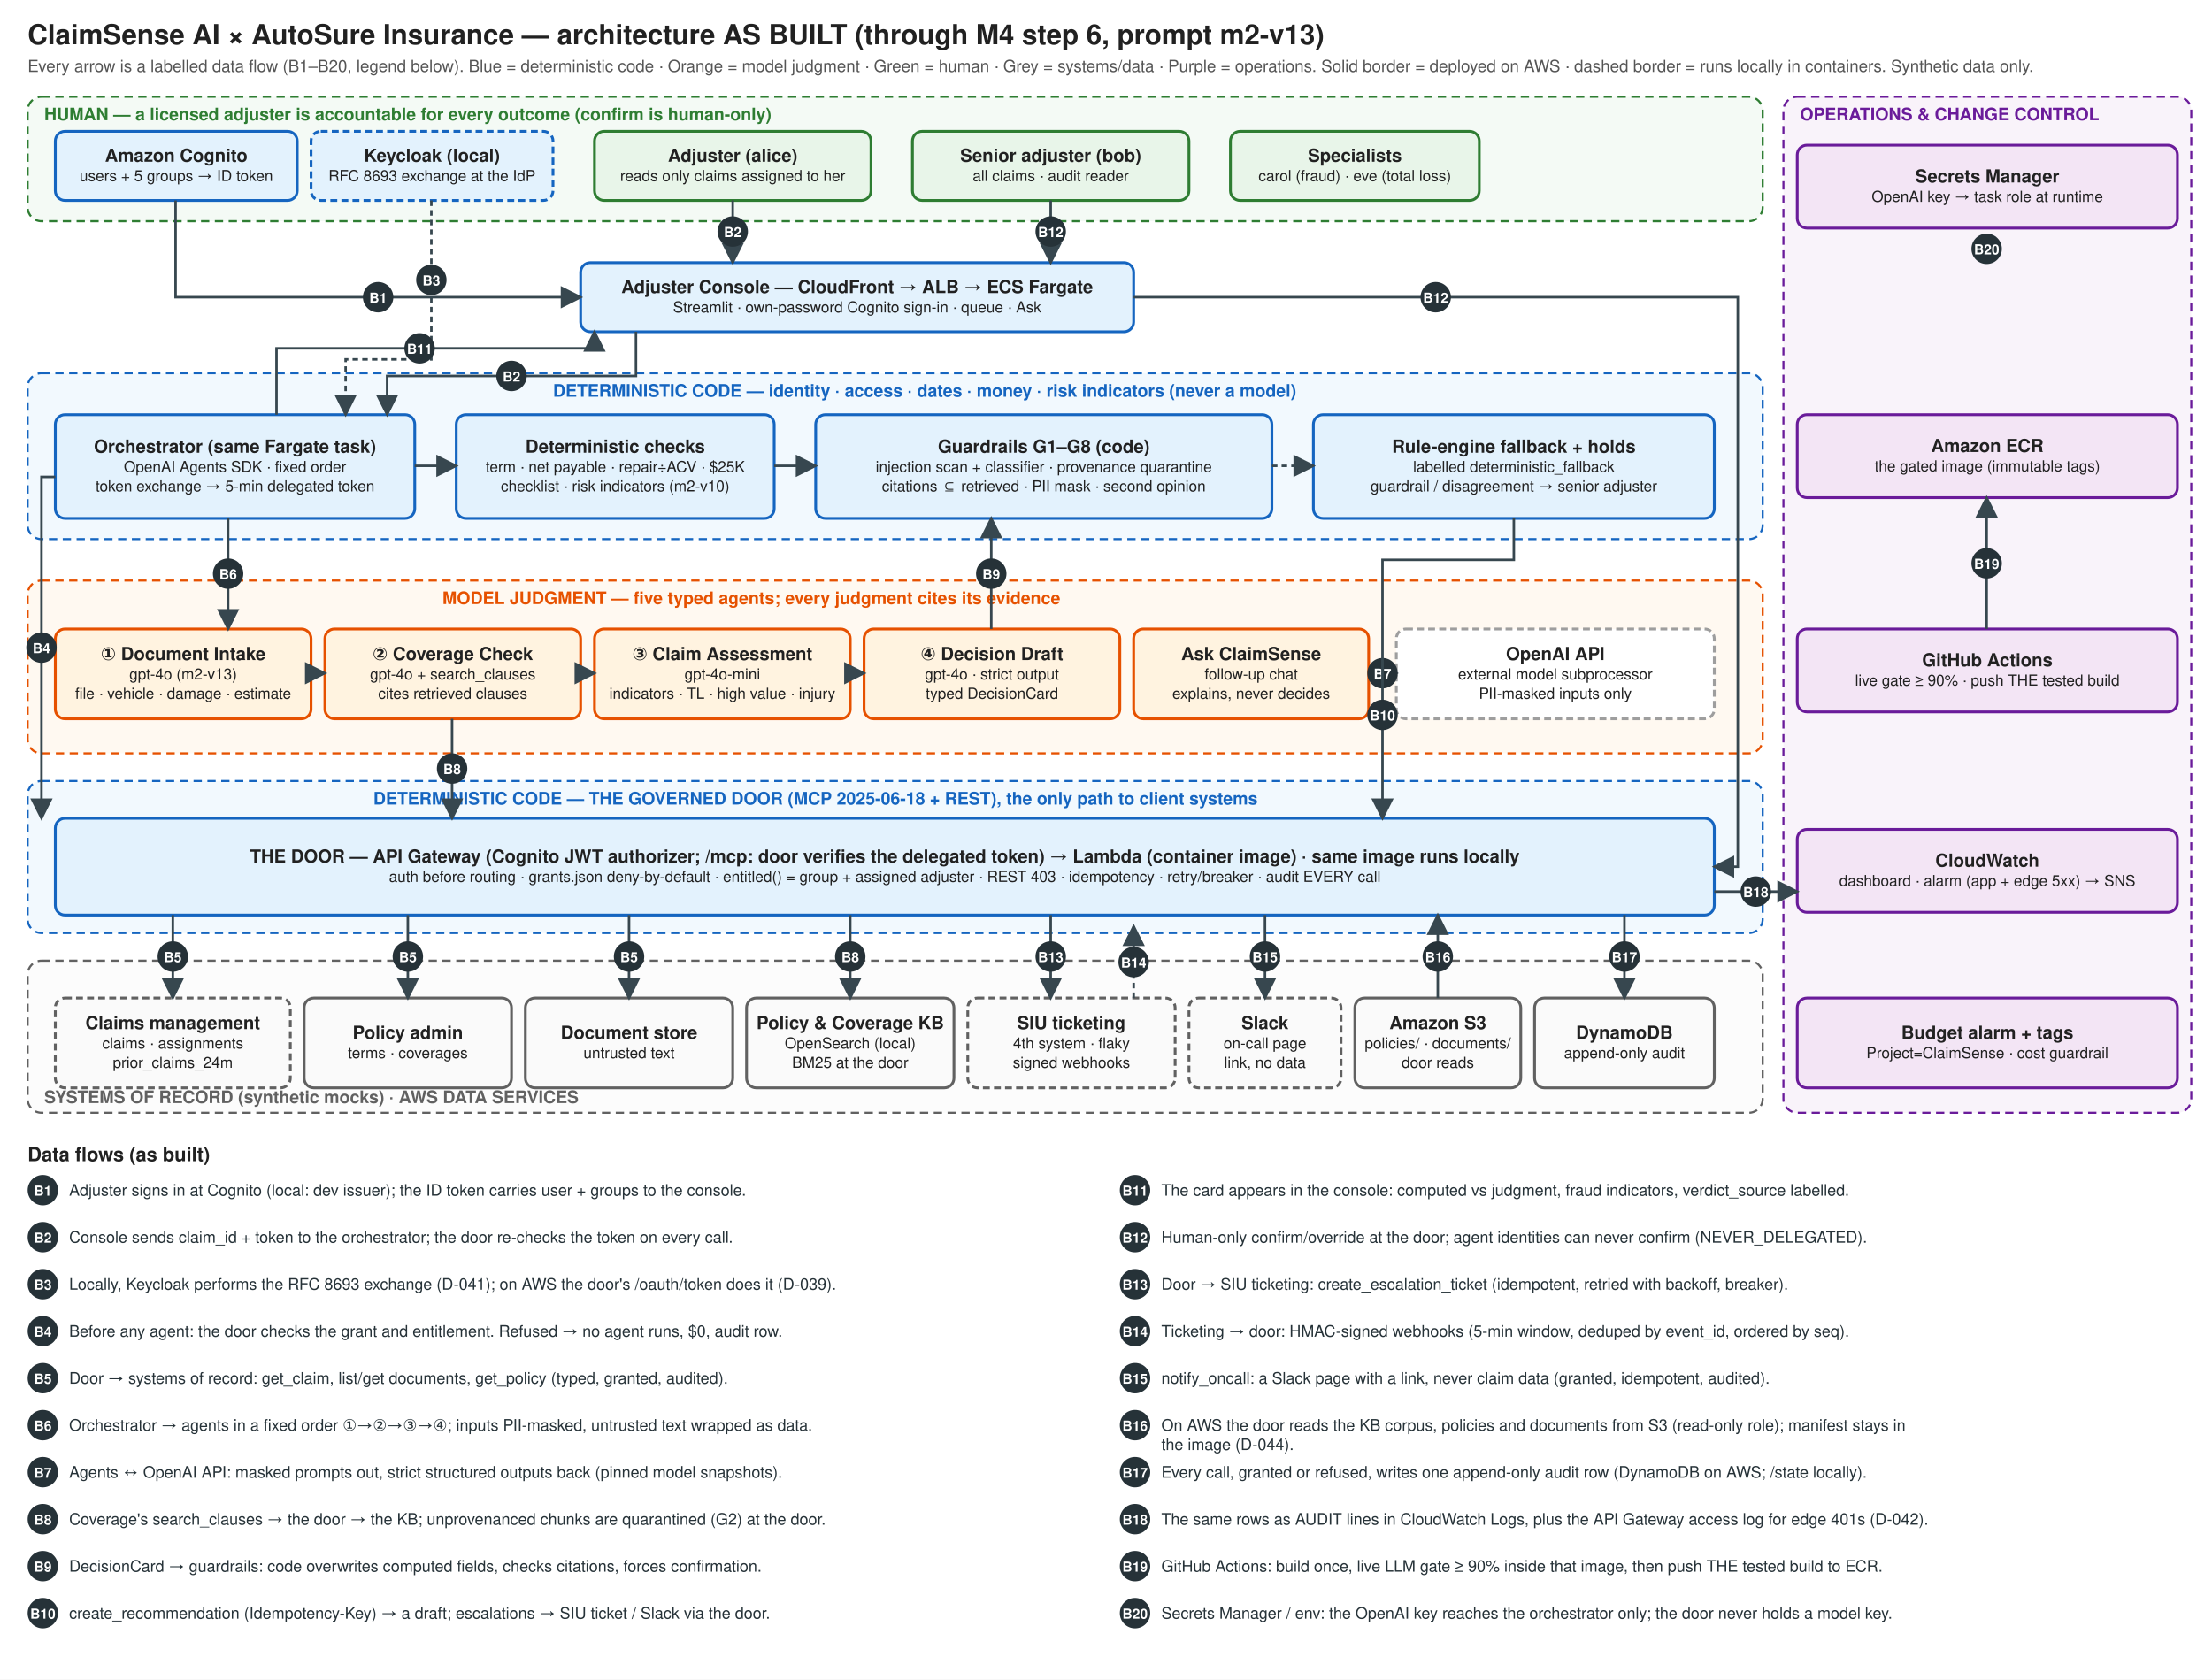
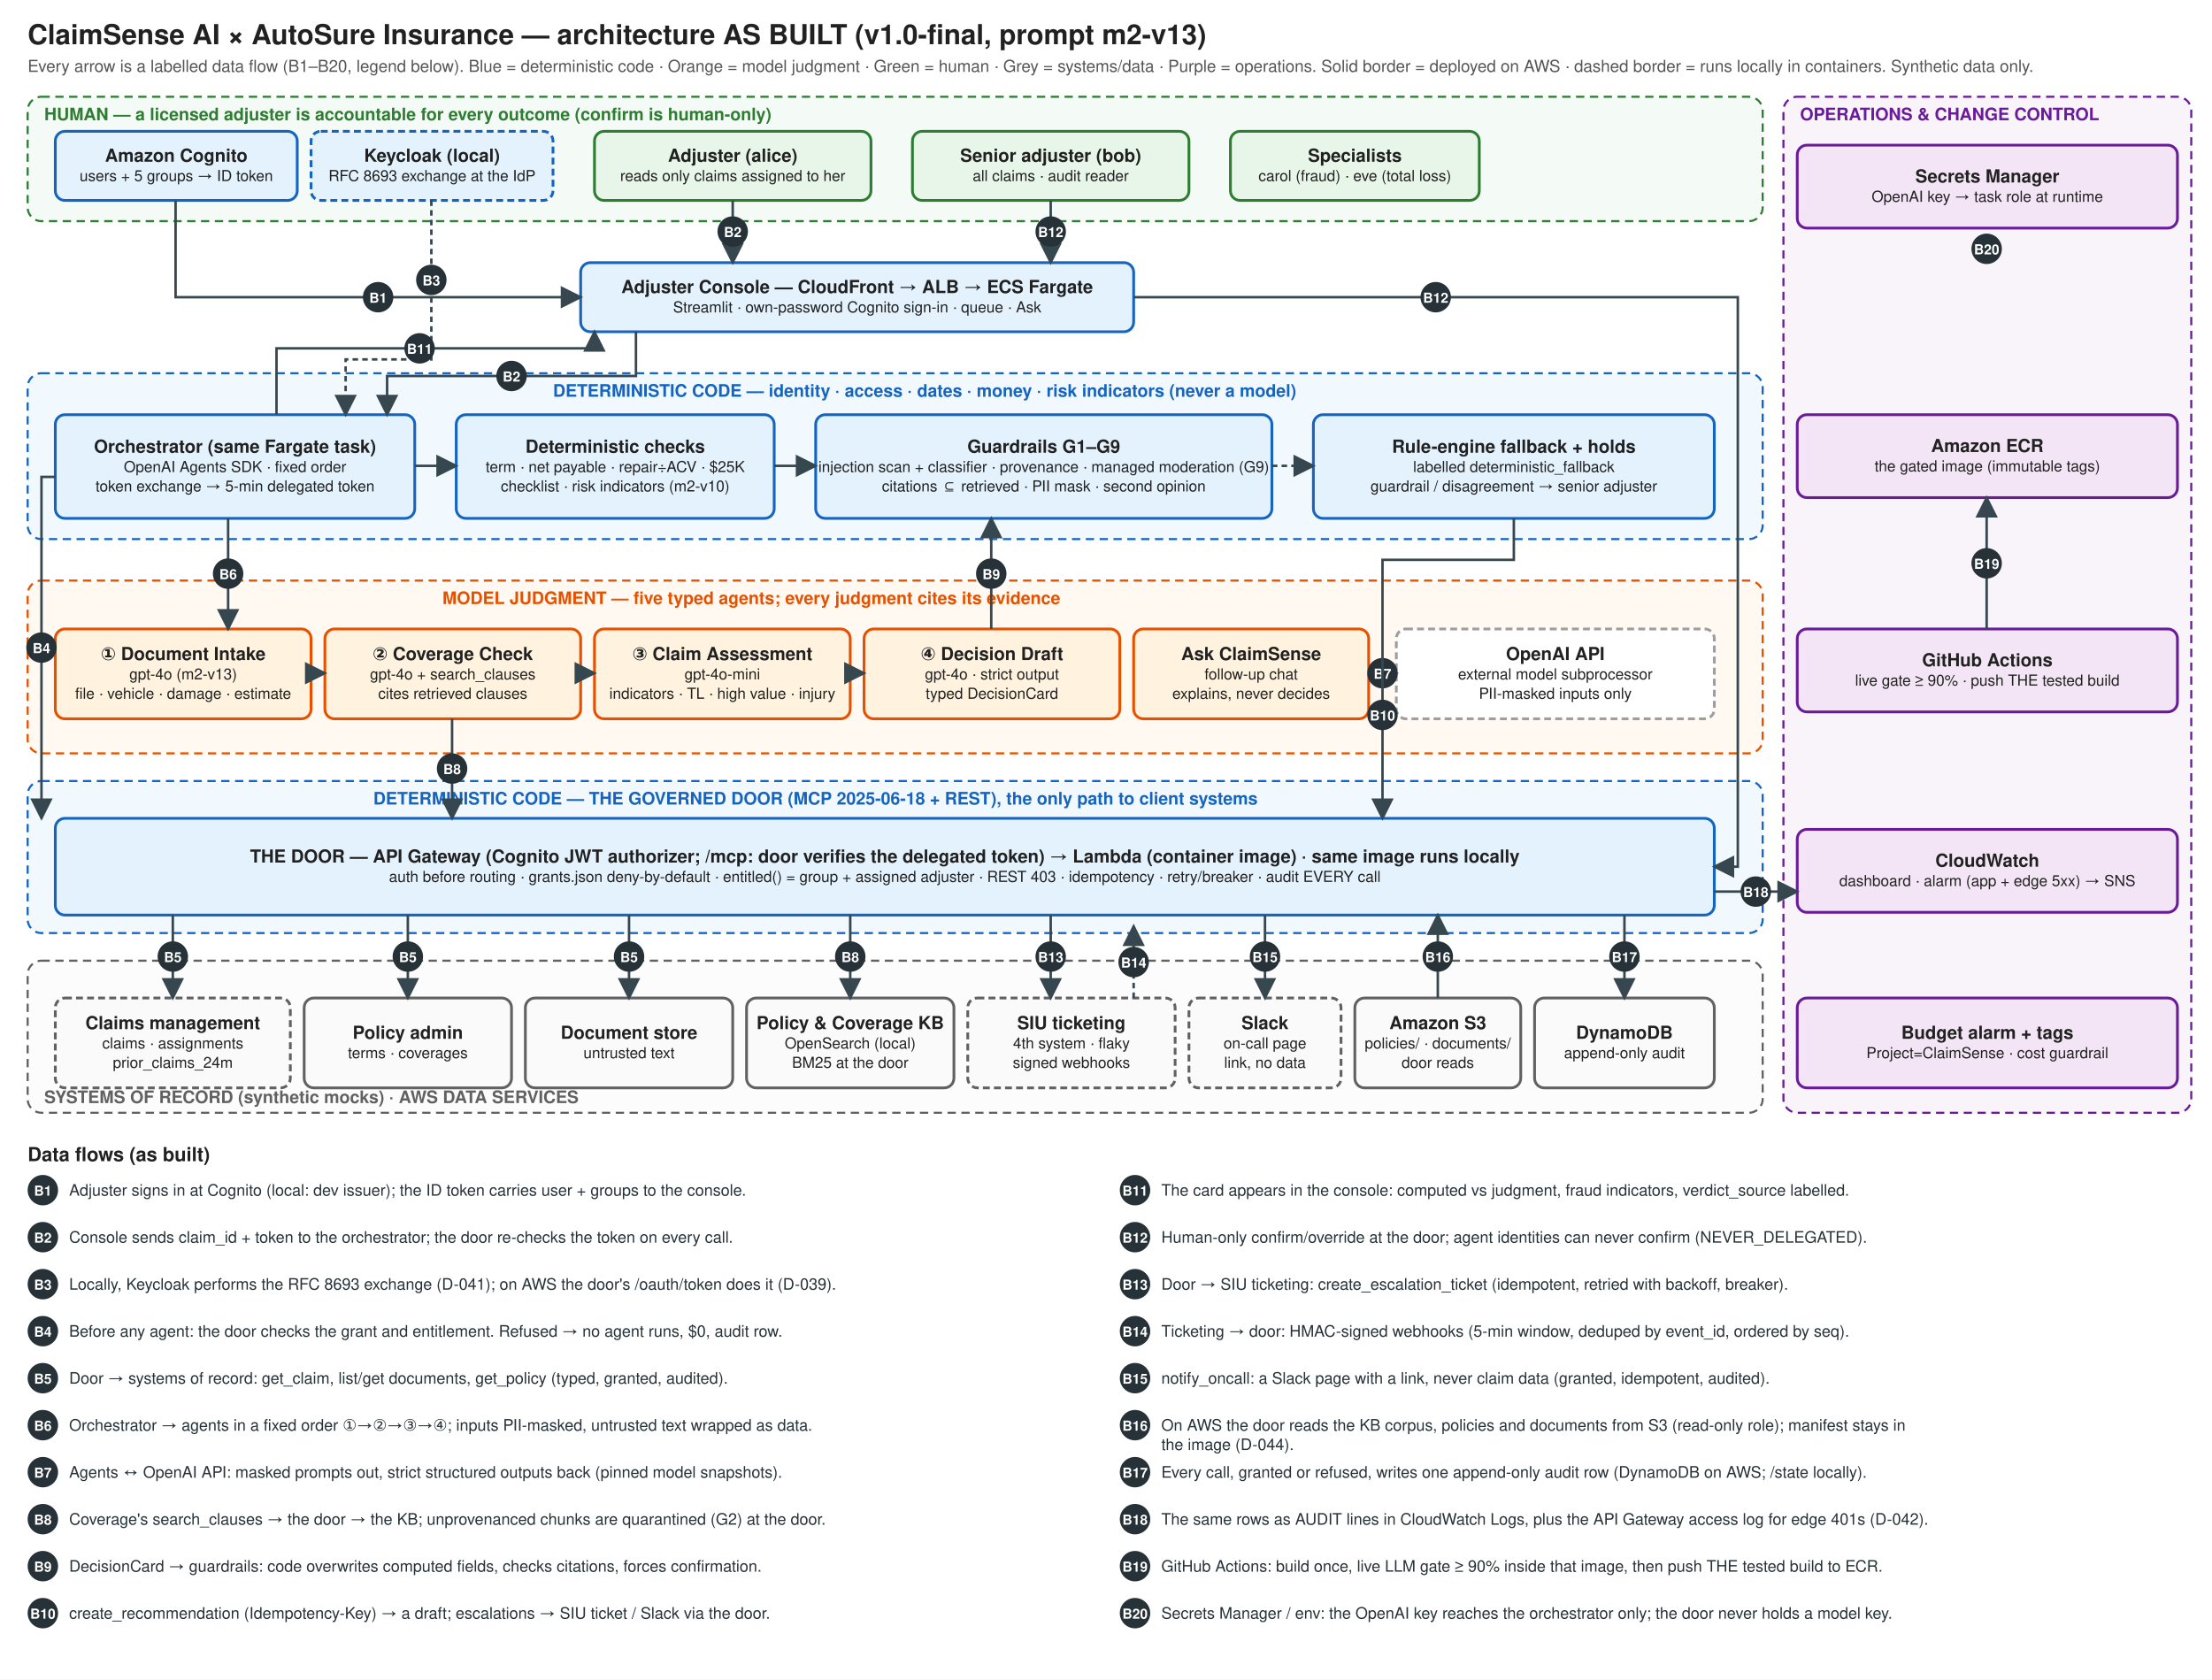
<svg xmlns="http://www.w3.org/2000/svg" width="1600" height="1215" viewBox="0 0 1600 1215" font-family="Helvetica, Arial, sans-serif">
  <defs>
    <marker id="arrow" markerWidth="9" markerHeight="9" refX="8" refY="4.5" orient="auto">
      <path d="M0,0 L9,4.5 L0,9 z" fill="#37474F" />
    </marker>
  </defs>
  <rect width="1600" height="1215" fill="#ffffff" />
-   <text x="20" y="32" font-size="20" font-weight="700" fill="#212121">ClaimSense AI × AutoSure Insurance — architecture AS BUILT (through M4 step 6, prompt m2-v13)</text>
+   <text x="20" y="32" font-size="20" font-weight="700" fill="#212121">ClaimSense AI × AutoSure Insurance — architecture AS BUILT (v1.0-final, prompt m2-v13)</text>
  <text x="20" y="52" font-size="12" fill="#555">Every arrow is a labelled data flow (B1–B20, legend below). Blue = deterministic code · Orange = model judgment · Green = human · Grey = systems/data · Purple = operations. Solid border = deployed on AWS · dashed border = runs locally in containers. Synthetic data only.</text>
  <rect x="20" y="70" width="1255" height="90" rx="10" fill="#E8F5E9" fill-opacity="0.45" stroke="#2E7D32" stroke-width="1.5" stroke-dasharray="6 4" />
  <text x="32" y="87" font-size="12.5" font-weight="700" fill="#2E7D32">HUMAN — a licensed adjuster is accountable for every outcome (confirm is human-only)</text>
  <rect x="20" y="270" width="1255" height="120" rx="10" fill="#E3F2FD" fill-opacity="0.45" stroke="#1565C0" stroke-width="1.5" stroke-dasharray="6 4" />
  <text x="400" y="287" font-size="12.5" font-weight="700" fill="#1565C0">DETERMINISTIC CODE — identity · access · dates · money · risk indicators (never a model)</text>
  <rect x="20" y="420" width="1255" height="125" rx="10" fill="#FFF3E0" fill-opacity="0.45" stroke="#E65100" stroke-width="1.5" stroke-dasharray="6 4" />
  <text x="320" y="437" font-size="12.5" font-weight="700" fill="#E65100">MODEL JUDGMENT — five typed agents; every judgment cites its evidence</text>
  <rect x="20" y="565" width="1255" height="110" rx="10" fill="#E3F2FD" fill-opacity="0.45" stroke="#1565C0" stroke-width="1.5" stroke-dasharray="6 4" />
  <text x="270" y="582" font-size="12.5" font-weight="700" fill="#1565C0">DETERMINISTIC CODE — THE GOVERNED DOOR (MCP 2025-06-18 + REST), the only path to client systems</text>
  <rect x="20" y="695" width="1255" height="110" rx="10" fill="#FAFAFA" fill-opacity="0.45" stroke="#616161" stroke-width="1.5" stroke-dasharray="6 4" />
  <text x="32" y="798" font-size="12.5" font-weight="700" fill="#616161">SYSTEMS OF RECORD (synthetic mocks)  ·  AWS DATA SERVICES</text>
  <rect x="1290" y="70" width="295" height="735" rx="10" fill="#F3E5F5" fill-opacity="0.45" stroke="#6A1B9A" stroke-width="1.5" stroke-dasharray="6 4" />
  <text x="1302" y="87" font-size="12.5" font-weight="700" fill="#6A1B9A">OPERATIONS &amp; CHANGE CONTROL</text>
  <rect x="40" y="95" width="175" height="50" rx="7" fill="#E3F2FD" stroke="#1565C0" stroke-width="2" />
  <text x="127.5" y="117.0" font-size="13" text-anchor="middle" font-weight="700" fill="#212121">Amazon Cognito</text>
  <text x="127.5" y="131.0" font-size="11" text-anchor="middle" fill="#212121">users + 5 groups → ID token</text>
  <rect x="225" y="95" width="175" height="50" rx="7" fill="#E3F2FD" stroke="#1565C0" stroke-width="2" stroke-dasharray="5 3" />
  <text x="312.5" y="117.0" font-size="13" text-anchor="middle" font-weight="700" fill="#212121">Keycloak (local)</text>
  <text x="312.5" y="131.0" font-size="11" text-anchor="middle" fill="#212121">RFC 8693 exchange at the IdP</text>
  <rect x="430" y="95" width="200" height="50" rx="7" fill="#E8F5E9" stroke="#2E7D32" stroke-width="2" />
  <text x="530.0" y="117.0" font-size="13" text-anchor="middle" font-weight="700" fill="#212121">Adjuster (alice)</text>
  <text x="530.0" y="131.0" font-size="11" text-anchor="middle" fill="#212121">reads only claims assigned to her</text>
  <rect x="660" y="95" width="200" height="50" rx="7" fill="#E8F5E9" stroke="#2E7D32" stroke-width="2" />
  <text x="760.0" y="117.0" font-size="13" text-anchor="middle" font-weight="700" fill="#212121">Senior adjuster (bob)</text>
  <text x="760.0" y="131.0" font-size="11" text-anchor="middle" fill="#212121">all claims · audit reader</text>
  <rect x="890" y="95" width="180" height="50" rx="7" fill="#E8F5E9" stroke="#2E7D32" stroke-width="2" />
  <text x="980.0" y="117.0" font-size="13" text-anchor="middle" font-weight="700" fill="#212121">Specialists</text>
  <text x="980.0" y="131.0" font-size="11" text-anchor="middle" fill="#212121">carol (fraud) · eve (total loss)</text>
  <rect x="420" y="190" width="400" height="50" rx="7" fill="#E3F2FD" stroke="#1565C0" stroke-width="2" />
  <text x="620.0" y="212.0" font-size="13" text-anchor="middle" font-weight="700" fill="#212121">Adjuster Console — CloudFront → ALB → ECS Fargate</text>
  <text x="620.0" y="226.0" font-size="11" text-anchor="middle" fill="#212121">Streamlit · own-password Cognito sign-in · queue · Ask</text>
  <rect x="40" y="300" width="260" height="75" rx="7" fill="#E3F2FD" stroke="#1565C0" stroke-width="2" />
  <text x="170.0" y="327.5" font-size="13" text-anchor="middle" font-weight="700" fill="#212121">Orchestrator (same Fargate task)</text>
  <text x="170.0" y="341.5" font-size="11" text-anchor="middle" fill="#212121">OpenAI Agents SDK · fixed order</text>
  <text x="170.0" y="355.5" font-size="11" text-anchor="middle" fill="#212121">token exchange → 5-min delegated token</text>
  <rect x="330" y="300" width="230" height="75" rx="7" fill="#E3F2FD" stroke="#1565C0" stroke-width="2" />
  <text x="445.0" y="327.5" font-size="13" text-anchor="middle" font-weight="700" fill="#212121">Deterministic checks</text>
  <text x="445.0" y="341.5" font-size="11" text-anchor="middle" fill="#212121">term · net payable · repair÷ACV · $25K</text>
  <text x="445.0" y="355.5" font-size="11" text-anchor="middle" fill="#212121">checklist · risk indicators (m2-v10)</text>
  <rect x="590" y="300" width="330" height="75" rx="7" fill="#E3F2FD" stroke="#1565C0" stroke-width="2" />
-   <text x="755.0" y="327.5" font-size="13" text-anchor="middle" font-weight="700" fill="#212121">Guardrails G1–G8 (code)</text>
-   <text x="755.0" y="341.5" font-size="11" text-anchor="middle" fill="#212121">injection scan + classifier · provenance quarantine</text>
+   <text x="755.0" y="327.5" font-size="13" text-anchor="middle" font-weight="700" fill="#212121">Guardrails G1–G9</text>
+   <text x="755.0" y="341.5" font-size="11" text-anchor="middle" fill="#212121">injection scan + classifier · provenance · managed moderation (G9)</text>
  <text x="755.0" y="355.5" font-size="11" text-anchor="middle" fill="#212121">citations ⊆ retrieved · PII mask · second opinion</text>
  <rect x="950" y="300" width="290" height="75" rx="7" fill="#E3F2FD" stroke="#1565C0" stroke-width="2" />
  <text x="1095.0" y="327.5" font-size="13" text-anchor="middle" font-weight="700" fill="#212121">Rule-engine fallback + holds</text>
  <text x="1095.0" y="341.5" font-size="11" text-anchor="middle" fill="#212121">labelled deterministic_fallback</text>
  <text x="1095.0" y="355.5" font-size="11" text-anchor="middle" fill="#212121">guardrail / disagreement → senior adjuster</text>
  <rect x="40" y="455" width="185" height="65" rx="7" fill="#FFF3E0" stroke="#E65100" stroke-width="2" />
  <text x="132.5" y="477.5" font-size="13" text-anchor="middle" font-weight="700" fill="#212121">① Document Intake</text>
  <text x="132.5" y="491.5" font-size="11" text-anchor="middle" fill="#212121">gpt-4o (m2-v13)</text>
  <text x="132.5" y="505.5" font-size="11" text-anchor="middle" fill="#212121">file · vehicle · damage · estimate</text>
  <rect x="235" y="455" width="185" height="65" rx="7" fill="#FFF3E0" stroke="#E65100" stroke-width="2" />
  <text x="327.5" y="477.5" font-size="13" text-anchor="middle" font-weight="700" fill="#212121">② Coverage Check</text>
  <text x="327.5" y="491.5" font-size="11" text-anchor="middle" fill="#212121">gpt-4o + search_clauses</text>
  <text x="327.5" y="505.5" font-size="11" text-anchor="middle" fill="#212121">cites retrieved clauses</text>
  <rect x="430" y="455" width="185" height="65" rx="7" fill="#FFF3E0" stroke="#E65100" stroke-width="2" />
  <text x="522.5" y="477.5" font-size="13" text-anchor="middle" font-weight="700" fill="#212121">③ Claim Assessment</text>
  <text x="522.5" y="491.5" font-size="11" text-anchor="middle" fill="#212121">gpt-4o-mini</text>
  <text x="522.5" y="505.5" font-size="11" text-anchor="middle" fill="#212121">indicators · TL · high value · injury</text>
  <rect x="625" y="455" width="185" height="65" rx="7" fill="#FFF3E0" stroke="#E65100" stroke-width="2" />
  <text x="717.5" y="477.5" font-size="13" text-anchor="middle" font-weight="700" fill="#212121">④ Decision Draft</text>
  <text x="717.5" y="491.5" font-size="11" text-anchor="middle" fill="#212121">gpt-4o · strict output</text>
  <text x="717.5" y="505.5" font-size="11" text-anchor="middle" fill="#212121">typed DecisionCard</text>
  <rect x="820" y="455" width="170" height="65" rx="7" fill="#FFF3E0" stroke="#E65100" stroke-width="2" />
  <text x="905.0" y="477.5" font-size="13" text-anchor="middle" font-weight="700" fill="#212121">Ask ClaimSense</text>
  <text x="905.0" y="491.5" font-size="11" text-anchor="middle" fill="#212121">follow-up chat</text>
  <text x="905.0" y="505.5" font-size="11" text-anchor="middle" fill="#212121">explains, never decides</text>
  <rect x="1010" y="455" width="230" height="65" rx="7" fill="#FFFFFF" stroke="#9E9E9E" stroke-width="2" stroke-dasharray="5 3" />
  <text x="1125.0" y="477.5" font-size="13" text-anchor="middle" font-weight="700" fill="#212121">OpenAI API</text>
  <text x="1125.0" y="491.5" font-size="11" text-anchor="middle" fill="#212121">external model subprocessor</text>
  <text x="1125.0" y="505.5" font-size="11" text-anchor="middle" fill="#212121">PII-masked inputs only</text>
  <rect x="40" y="592" width="1200" height="70" rx="7" fill="#E3F2FD" stroke="#1565C0" stroke-width="2" />
  <text x="640.0" y="624.0" font-size="13" text-anchor="middle" font-weight="700" fill="#212121">THE DOOR — API Gateway (Cognito JWT authorizer; /mcp: door verifies the delegated token) → Lambda (container image) · same image runs locally</text>
  <text x="640.0" y="638.0" font-size="11" text-anchor="middle" fill="#212121">auth before routing · grants.json deny-by-default · entitled() = group + assigned adjuster · REST 403 · idempotency · retry/breaker · audit EVERY call</text>
  <rect x="40" y="722" width="170" height="65" rx="7" fill="#FAFAFA" stroke="#616161" stroke-width="2" stroke-dasharray="5 3" />
  <text x="125.0" y="744.5" font-size="13" text-anchor="middle" font-weight="700" fill="#212121">Claims management</text>
  <text x="125.0" y="758.5" font-size="11" text-anchor="middle" fill="#212121">claims · assignments</text>
  <text x="125.0" y="772.5" font-size="11" text-anchor="middle" fill="#212121">prior_claims_24m</text>
  <rect x="220" y="722" width="150" height="65" rx="7" fill="#FAFAFA" stroke="#616161" stroke-width="2" />
  <text x="295.0" y="751.5" font-size="13" text-anchor="middle" font-weight="700" fill="#212121">Policy admin</text>
  <text x="295.0" y="765.5" font-size="11" text-anchor="middle" fill="#212121">terms · coverages</text>
  <rect x="380" y="722" width="150" height="65" rx="7" fill="#FAFAFA" stroke="#616161" stroke-width="2" />
  <text x="455.0" y="751.5" font-size="13" text-anchor="middle" font-weight="700" fill="#212121">Document store</text>
  <text x="455.0" y="765.5" font-size="11" text-anchor="middle" fill="#212121">untrusted text</text>
  <rect x="540" y="722" width="150" height="65" rx="7" fill="#FAFAFA" stroke="#616161" stroke-width="2" />
  <text x="615.0" y="744.5" font-size="13" text-anchor="middle" font-weight="700" fill="#212121">Policy &amp; Coverage KB</text>
  <text x="615.0" y="758.5" font-size="11" text-anchor="middle" fill="#212121">OpenSearch (local)</text>
  <text x="615.0" y="772.5" font-size="11" text-anchor="middle" fill="#212121">BM25 at the door</text>
  <rect x="700" y="722" width="150" height="65" rx="7" fill="#FAFAFA" stroke="#616161" stroke-width="2" stroke-dasharray="5 3" />
  <text x="775.0" y="744.5" font-size="13" text-anchor="middle" font-weight="700" fill="#212121">SIU ticketing</text>
  <text x="775.0" y="758.5" font-size="11" text-anchor="middle" fill="#212121">4th system · flaky</text>
  <text x="775.0" y="772.5" font-size="11" text-anchor="middle" fill="#212121">signed webhooks</text>
  <rect x="860" y="722" width="110" height="65" rx="7" fill="#FAFAFA" stroke="#616161" stroke-width="2" stroke-dasharray="5 3" />
  <text x="915.0" y="744.5" font-size="13" text-anchor="middle" font-weight="700" fill="#212121">Slack</text>
  <text x="915.0" y="758.5" font-size="11" text-anchor="middle" fill="#212121">on-call page</text>
  <text x="915.0" y="772.5" font-size="11" text-anchor="middle" fill="#212121">link, no data</text>
  <rect x="980" y="722" width="120" height="65" rx="7" fill="#FAFAFA" stroke="#616161" stroke-width="2" />
  <text x="1040.0" y="744.5" font-size="13" text-anchor="middle" font-weight="700" fill="#212121">Amazon S3</text>
  <text x="1040.0" y="758.5" font-size="11" text-anchor="middle" fill="#212121">policies/ · documents/</text>
  <text x="1040.0" y="772.5" font-size="11" text-anchor="middle" fill="#212121">door reads</text>
  <rect x="1110" y="722" width="130" height="65" rx="7" fill="#FAFAFA" stroke="#616161" stroke-width="2" />
  <text x="1175.0" y="751.5" font-size="13" text-anchor="middle" font-weight="700" fill="#212121">DynamoDB</text>
  <text x="1175.0" y="765.5" font-size="11" text-anchor="middle" fill="#212121">append-only audit</text>
  <rect x="1300" y="105" width="275" height="60" rx="7" fill="#F3E5F5" stroke="#6A1B9A" stroke-width="2" />
  <text x="1437.5" y="132.0" font-size="13" text-anchor="middle" font-weight="700" fill="#212121">Secrets Manager</text>
  <text x="1437.5" y="146.0" font-size="11" text-anchor="middle" fill="#212121">OpenAI key → task role at runtime</text>
  <rect x="1300" y="300" width="275" height="60" rx="7" fill="#F3E5F5" stroke="#6A1B9A" stroke-width="2" />
  <text x="1437.5" y="327.0" font-size="13" text-anchor="middle" font-weight="700" fill="#212121">Amazon ECR</text>
  <text x="1437.5" y="341.0" font-size="11" text-anchor="middle" fill="#212121">the gated image (immutable tags)</text>
  <rect x="1300" y="455" width="275" height="60" rx="7" fill="#F3E5F5" stroke="#6A1B9A" stroke-width="2" />
  <text x="1437.5" y="482.0" font-size="13" text-anchor="middle" font-weight="700" fill="#212121">GitHub Actions</text>
  <text x="1437.5" y="496.0" font-size="11" text-anchor="middle" fill="#212121">live gate ≥ 90% · push THE tested build</text>
  <rect x="1300" y="600" width="275" height="60" rx="7" fill="#F3E5F5" stroke="#6A1B9A" stroke-width="2" />
  <text x="1437.5" y="627.0" font-size="13" text-anchor="middle" font-weight="700" fill="#212121">CloudWatch</text>
  <text x="1437.5" y="641.0" font-size="11" text-anchor="middle" fill="#212121">dashboard · alarm (app + edge 5xx) → SNS</text>
  <rect x="1300" y="722" width="275" height="65" rx="7" fill="#F3E5F5" stroke="#6A1B9A" stroke-width="2" />
  <text x="1437.5" y="751.5" font-size="13" text-anchor="middle" font-weight="700" fill="#212121">Budget alarm + tags</text>
  <text x="1437.5" y="765.5" font-size="11" text-anchor="middle" fill="#212121">Project=ClaimSense · cost guardrail</text>
  <polyline points="127,145 127,215 420,215" fill="none" stroke="#37474F" stroke-width="1.8" marker-end="url(#arrow)" />
  <circle cx="273.5" cy="215.0" r="11" fill="#263238" />
  <text x="273.5" y="219.0" font-size="10" font-weight="700" text-anchor="middle" fill="#fff">B1</text>
  <polyline points="530,145 530,190" fill="none" stroke="#37474F" stroke-width="1.8" marker-end="url(#arrow)" />
  <circle cx="530.0" cy="167.5" r="11" fill="#263238" />
  <text x="530.0" y="171.5" font-size="10" font-weight="700" text-anchor="middle" fill="#fff">B2</text>
  <polyline points="460,240 460,272 280,272 280,300" fill="none" stroke="#37474F" stroke-width="1.8" marker-end="url(#arrow)" />
  <circle cx="370.0" cy="272.0" r="11" fill="#263238" />
  <text x="370.0" y="276.0" font-size="10" font-weight="700" text-anchor="middle" fill="#fff">B2</text>
  <polyline points="312,145 312,260 250,260 250,300" fill="none" stroke="#37474F" stroke-width="1.8" marker-end="url(#arrow)" stroke-dasharray="4 3" />
  <circle cx="312.0" cy="202.5" r="11" fill="#263238" />
  <text x="312.0" y="206.5" font-size="10" font-weight="700" text-anchor="middle" fill="#fff">B3</text>
  <polyline points="40,345 30,345 30,592" fill="none" stroke="#37474F" stroke-width="1.8" marker-end="url(#arrow)" />
  <circle cx="30.0" cy="468.5" r="11" fill="#263238" />
  <text x="30.0" y="472.5" font-size="10" font-weight="700" text-anchor="middle" fill="#fff">B4</text>
  <polyline points="300,337 330,337" fill="none" stroke="#37474F" stroke-width="1.8" marker-end="url(#arrow)" />
  <polyline points="560,337 590,337" fill="none" stroke="#37474F" stroke-width="1.8" marker-end="url(#arrow)" />
  <polyline points="165,375 165,455" fill="none" stroke="#37474F" stroke-width="1.8" marker-end="url(#arrow)" />
  <circle cx="165.0" cy="415.0" r="11" fill="#263238" />
  <text x="165.0" y="419.0" font-size="10" font-weight="700" text-anchor="middle" fill="#fff">B6</text>
  <polyline points="225,487 235,487" fill="none" stroke="#37474F" stroke-width="1.8" marker-end="url(#arrow)" />
  <polyline points="420,487 430,487" fill="none" stroke="#37474F" stroke-width="1.8" marker-end="url(#arrow)" />
  <polyline points="615,487 625,487" fill="none" stroke="#37474F" stroke-width="1.8" marker-end="url(#arrow)" />
  <polyline points="990,487 1010,487" fill="none" stroke="#37474F" stroke-width="1.8" marker-end="url(#arrow)" />
  <circle cx="1000.0" cy="487.0" r="11" fill="#263238" />
  <text x="1000.0" y="491.0" font-size="10" font-weight="700" text-anchor="middle" fill="#fff">B7</text>
  <polyline points="327,520 327,592" fill="none" stroke="#37474F" stroke-width="1.8" marker-end="url(#arrow)" />
  <circle cx="327.0" cy="556.0" r="11" fill="#263238" />
  <text x="327.0" y="560.0" font-size="10" font-weight="700" text-anchor="middle" fill="#fff">B8</text>
  <polyline points="717,455 717,375" fill="none" stroke="#37474F" stroke-width="1.8" marker-end="url(#arrow)" />
  <circle cx="717.0" cy="415.0" r="11" fill="#263238" />
  <text x="717.0" y="419.0" font-size="10" font-weight="700" text-anchor="middle" fill="#fff">B9</text>
  <polyline points="920,337 950,337" fill="none" stroke="#37474F" stroke-width="1.8" marker-end="url(#arrow)" stroke-dasharray="4 3" />
  <polyline points="1095,375 1095,405 1000,405 1000,592" fill="none" stroke="#37474F" stroke-width="1.8" marker-end="url(#arrow)" />
  <circle cx="1000.0" cy="517.2" r="11" fill="#263238" />
  <text x="1000.0" y="521.2" font-size="10" font-weight="700" text-anchor="middle" fill="#fff">B10</text>
  <polyline points="200,300 200,252 430,252 430,240" fill="none" stroke="#37474F" stroke-width="1.8" marker-end="url(#arrow)" />
  <circle cx="303.5" cy="252.0" r="11" fill="#263238" />
  <text x="303.5" y="256.0" font-size="10" font-weight="700" text-anchor="middle" fill="#fff">B11</text>
  <polyline points="760,145 760,190" fill="none" stroke="#37474F" stroke-width="1.8" marker-end="url(#arrow)" />
  <circle cx="760.0" cy="167.5" r="11" fill="#263238" />
  <text x="760.0" y="171.5" font-size="10" font-weight="700" text-anchor="middle" fill="#fff">B12</text>
  <polyline points="820,215 1257,215 1257,627 1240,627" fill="none" stroke="#37474F" stroke-width="1.8" marker-end="url(#arrow)" />
  <circle cx="1038.5" cy="215.0" r="11" fill="#263238" />
  <text x="1038.5" y="219.0" font-size="10" font-weight="700" text-anchor="middle" fill="#fff">B12</text>
  <polyline points="125,662 125,722" fill="none" stroke="#37474F" stroke-width="1.8" marker-end="url(#arrow)" />
  <circle cx="125.0" cy="692.0" r="11" fill="#263238" />
  <text x="125.0" y="696.0" font-size="10" font-weight="700" text-anchor="middle" fill="#fff">B5</text>
  <polyline points="295,662 295,722" fill="none" stroke="#37474F" stroke-width="1.8" marker-end="url(#arrow)" />
  <circle cx="295.0" cy="692.0" r="11" fill="#263238" />
  <text x="295.0" y="696.0" font-size="10" font-weight="700" text-anchor="middle" fill="#fff">B5</text>
  <polyline points="455,662 455,722" fill="none" stroke="#37474F" stroke-width="1.8" marker-end="url(#arrow)" />
  <circle cx="455.0" cy="692.0" r="11" fill="#263238" />
  <text x="455.0" y="696.0" font-size="10" font-weight="700" text-anchor="middle" fill="#fff">B5</text>
  <polyline points="615,662 615,722" fill="none" stroke="#37474F" stroke-width="1.8" marker-end="url(#arrow)" />
  <circle cx="615.0" cy="692.0" r="11" fill="#263238" />
  <text x="615.0" y="696.0" font-size="10" font-weight="700" text-anchor="middle" fill="#fff">B8</text>
  <polyline points="760,662 760,722" fill="none" stroke="#37474F" stroke-width="1.8" marker-end="url(#arrow)" />
  <circle cx="760.0" cy="692.0" r="11" fill="#263238" />
  <text x="760.0" y="696.0" font-size="10" font-weight="700" text-anchor="middle" fill="#fff">B13</text>
  <polyline points="820,722 820,670" fill="none" stroke="#37474F" stroke-width="1.8" marker-end="url(#arrow)" stroke-dasharray="4 3" />
  <circle cx="820.0" cy="696.0" r="11" fill="#263238" />
  <text x="820.0" y="700.0" font-size="10" font-weight="700" text-anchor="middle" fill="#fff">B14</text>
  <polyline points="915,662 915,722" fill="none" stroke="#37474F" stroke-width="1.8" marker-end="url(#arrow)" />
  <circle cx="915.0" cy="692.0" r="11" fill="#263238" />
  <text x="915.0" y="696.0" font-size="10" font-weight="700" text-anchor="middle" fill="#fff">B15</text>
  <polyline points="1040,722 1040,662" fill="none" stroke="#37474F" stroke-width="1.8" marker-end="url(#arrow)" />
  <circle cx="1040.0" cy="692.0" r="11" fill="#263238" />
  <text x="1040.0" y="696.0" font-size="10" font-weight="700" text-anchor="middle" fill="#fff">B16</text>
  <polyline points="1175,662 1175,722" fill="none" stroke="#37474F" stroke-width="1.8" marker-end="url(#arrow)" />
  <circle cx="1175.0" cy="692.0" r="11" fill="#263238" />
  <text x="1175.0" y="696.0" font-size="10" font-weight="700" text-anchor="middle" fill="#fff">B17</text>
  <polyline points="1240,645 1300,645" fill="none" stroke="#37474F" stroke-width="1.8" marker-end="url(#arrow)" />
  <circle cx="1270.0" cy="645.0" r="11" fill="#263238" />
  <text x="1270.0" y="649.0" font-size="10" font-weight="700" text-anchor="middle" fill="#fff">B18</text>
  <polyline points="1437,455 1437,360" fill="none" stroke="#37474F" stroke-width="1.8" marker-end="url(#arrow)" />
  <circle cx="1437.0" cy="407.5" r="11" fill="#263238" />
  <text x="1437.0" y="411.5" font-size="10" font-weight="700" text-anchor="middle" fill="#fff">B19</text>
  <circle cx="1437" cy="180" r="11" fill="#263238" />
  <text x="1437" y="184" font-size="10" font-weight="700" text-anchor="middle" fill="#fff">B20</text>
  <text x="20" y="840" font-size="14" font-weight="700" fill="#212121">Data flows (as built)</text>
  <circle cx="31" cy="861" r="11" fill="#263238" />
  <text x="31" y="865" font-size="10" font-weight="700" text-anchor="middle" fill="#fff">B1</text>
  <text x="50" y="865" font-size="11.5" fill="#263238">Adjuster signs in at Cognito (local: dev issuer); the ID token carries user + groups to the console.</text>
  <circle cx="31" cy="895" r="11" fill="#263238" />
  <text x="31" y="899" font-size="10" font-weight="700" text-anchor="middle" fill="#fff">B2</text>
  <text x="50" y="899" font-size="11.5" fill="#263238">Console sends claim_id + token to the orchestrator; the door re-checks the token on every call.</text>
  <circle cx="31" cy="929" r="11" fill="#263238" />
  <text x="31" y="933" font-size="10" font-weight="700" text-anchor="middle" fill="#fff">B3</text>
  <text x="50" y="933" font-size="11.5" fill="#263238">Locally, Keycloak performs the RFC 8693 exchange (D-041); on AWS the door's /oauth/token does it (D-039).</text>
  <circle cx="31" cy="963" r="11" fill="#263238" />
  <text x="31" y="967" font-size="10" font-weight="700" text-anchor="middle" fill="#fff">B4</text>
  <text x="50" y="967" font-size="11.5" fill="#263238">Before any agent: the door checks the grant and entitlement. Refused → no agent runs, $0, audit row.</text>
  <circle cx="31" cy="997" r="11" fill="#263238" />
  <text x="31" y="1001" font-size="10" font-weight="700" text-anchor="middle" fill="#fff">B5</text>
  <text x="50" y="1001" font-size="11.5" fill="#263238">Door → systems of record: get_claim, list/get documents, get_policy (typed, granted, audited).</text>
  <circle cx="31" cy="1031" r="11" fill="#263238" />
  <text x="31" y="1035" font-size="10" font-weight="700" text-anchor="middle" fill="#fff">B6</text>
  <text x="50" y="1035" font-size="11.5" fill="#263238">Orchestrator → agents in a fixed order ①→②→③→④; inputs PII-masked, untrusted text wrapped as data.</text>
  <circle cx="31" cy="1065" r="11" fill="#263238" />
  <text x="31" y="1069" font-size="10" font-weight="700" text-anchor="middle" fill="#fff">B7</text>
  <text x="50" y="1069" font-size="11.5" fill="#263238">Agents ↔ OpenAI API: masked prompts out, strict structured outputs back (pinned model snapshots).</text>
  <circle cx="31" cy="1099" r="11" fill="#263238" />
  <text x="31" y="1103" font-size="10" font-weight="700" text-anchor="middle" fill="#fff">B8</text>
  <text x="50" y="1103" font-size="11.5" fill="#263238">Coverage's search_clauses → the door → the KB; unprovenanced chunks are quarantined (G2) at the door.</text>
  <circle cx="31" cy="1133" r="11" fill="#263238" />
  <text x="31" y="1137" font-size="10" font-weight="700" text-anchor="middle" fill="#fff">B9</text>
  <text x="50" y="1137" font-size="11.5" fill="#263238">DecisionCard → guardrails: code overwrites computed fields, checks citations, forces confirmation.</text>
  <circle cx="31" cy="1167" r="11" fill="#263238" />
  <text x="31" y="1171" font-size="10" font-weight="700" text-anchor="middle" fill="#fff">B10</text>
  <text x="50" y="1171" font-size="11.5" fill="#263238">create_recommendation (Idempotency-Key) → a draft; escalations → SIU ticket / Slack via the door.</text>
  <circle cx="821" cy="861" r="11" fill="#263238" />
  <text x="821" y="865" font-size="10" font-weight="700" text-anchor="middle" fill="#fff">B11</text>
  <text x="840" y="865" font-size="11.5" fill="#263238">The card appears in the console: computed vs judgment, fraud indicators, verdict_source labelled.</text>
  <circle cx="821" cy="895" r="11" fill="#263238" />
  <text x="821" y="899" font-size="10" font-weight="700" text-anchor="middle" fill="#fff">B12</text>
  <text x="840" y="899" font-size="11.5" fill="#263238">Human-only confirm/override at the door; agent identities can never confirm (NEVER_DELEGATED).</text>
  <circle cx="821" cy="929" r="11" fill="#263238" />
  <text x="821" y="933" font-size="10" font-weight="700" text-anchor="middle" fill="#fff">B13</text>
  <text x="840" y="933" font-size="11.5" fill="#263238">Door → SIU ticketing: create_escalation_ticket (idempotent, retried with backoff, breaker).</text>
  <circle cx="821" cy="963" r="11" fill="#263238" />
  <text x="821" y="967" font-size="10" font-weight="700" text-anchor="middle" fill="#fff">B14</text>
  <text x="840" y="967" font-size="11.5" fill="#263238">Ticketing → door: HMAC-signed webhooks (5-min window, deduped by event_id, ordered by seq).</text>
  <circle cx="821" cy="997" r="11" fill="#263238" />
  <text x="821" y="1001" font-size="10" font-weight="700" text-anchor="middle" fill="#fff">B15</text>
  <text x="840" y="1001" font-size="11.5" fill="#263238">notify_oncall: a Slack page with a link, never claim data (granted, idempotent, audited).</text>
  <circle cx="821" cy="1031" r="11" fill="#263238" />
  <text x="821" y="1035" font-size="10" font-weight="700" text-anchor="middle" fill="#fff">B16</text>
  <text x="840" y="1035" font-size="11.5" fill="#263238">On AWS the door reads the KB corpus, policies and documents from S3 (read-only role); manifest stays in</text>
  <text x="840" y="1049" font-size="11.5" fill="#263238">the image (D-044).</text>
  <circle cx="821" cy="1065" r="11" fill="#263238" />
  <text x="821" y="1069" font-size="10" font-weight="700" text-anchor="middle" fill="#fff">B17</text>
  <text x="840" y="1069" font-size="11.5" fill="#263238">Every call, granted or refused, writes one append-only audit row (DynamoDB on AWS; /state locally).</text>
  <circle cx="821" cy="1099" r="11" fill="#263238" />
  <text x="821" y="1103" font-size="10" font-weight="700" text-anchor="middle" fill="#fff">B18</text>
  <text x="840" y="1103" font-size="11.5" fill="#263238">The same rows as AUDIT lines in CloudWatch Logs, plus the API Gateway access log for edge 401s (D-042).</text>
  <circle cx="821" cy="1133" r="11" fill="#263238" />
  <text x="821" y="1137" font-size="10" font-weight="700" text-anchor="middle" fill="#fff">B19</text>
  <text x="840" y="1137" font-size="11.5" fill="#263238">GitHub Actions: build once, live LLM gate ≥ 90% inside that image, then push THE tested build to ECR.</text>
  <circle cx="821" cy="1167" r="11" fill="#263238" />
  <text x="821" y="1171" font-size="10" font-weight="700" text-anchor="middle" fill="#fff">B20</text>
  <text x="840" y="1171" font-size="11.5" fill="#263238">Secrets Manager / env: the OpenAI key reaches the orchestrator only; the door never holds a model key.</text>
</svg>
